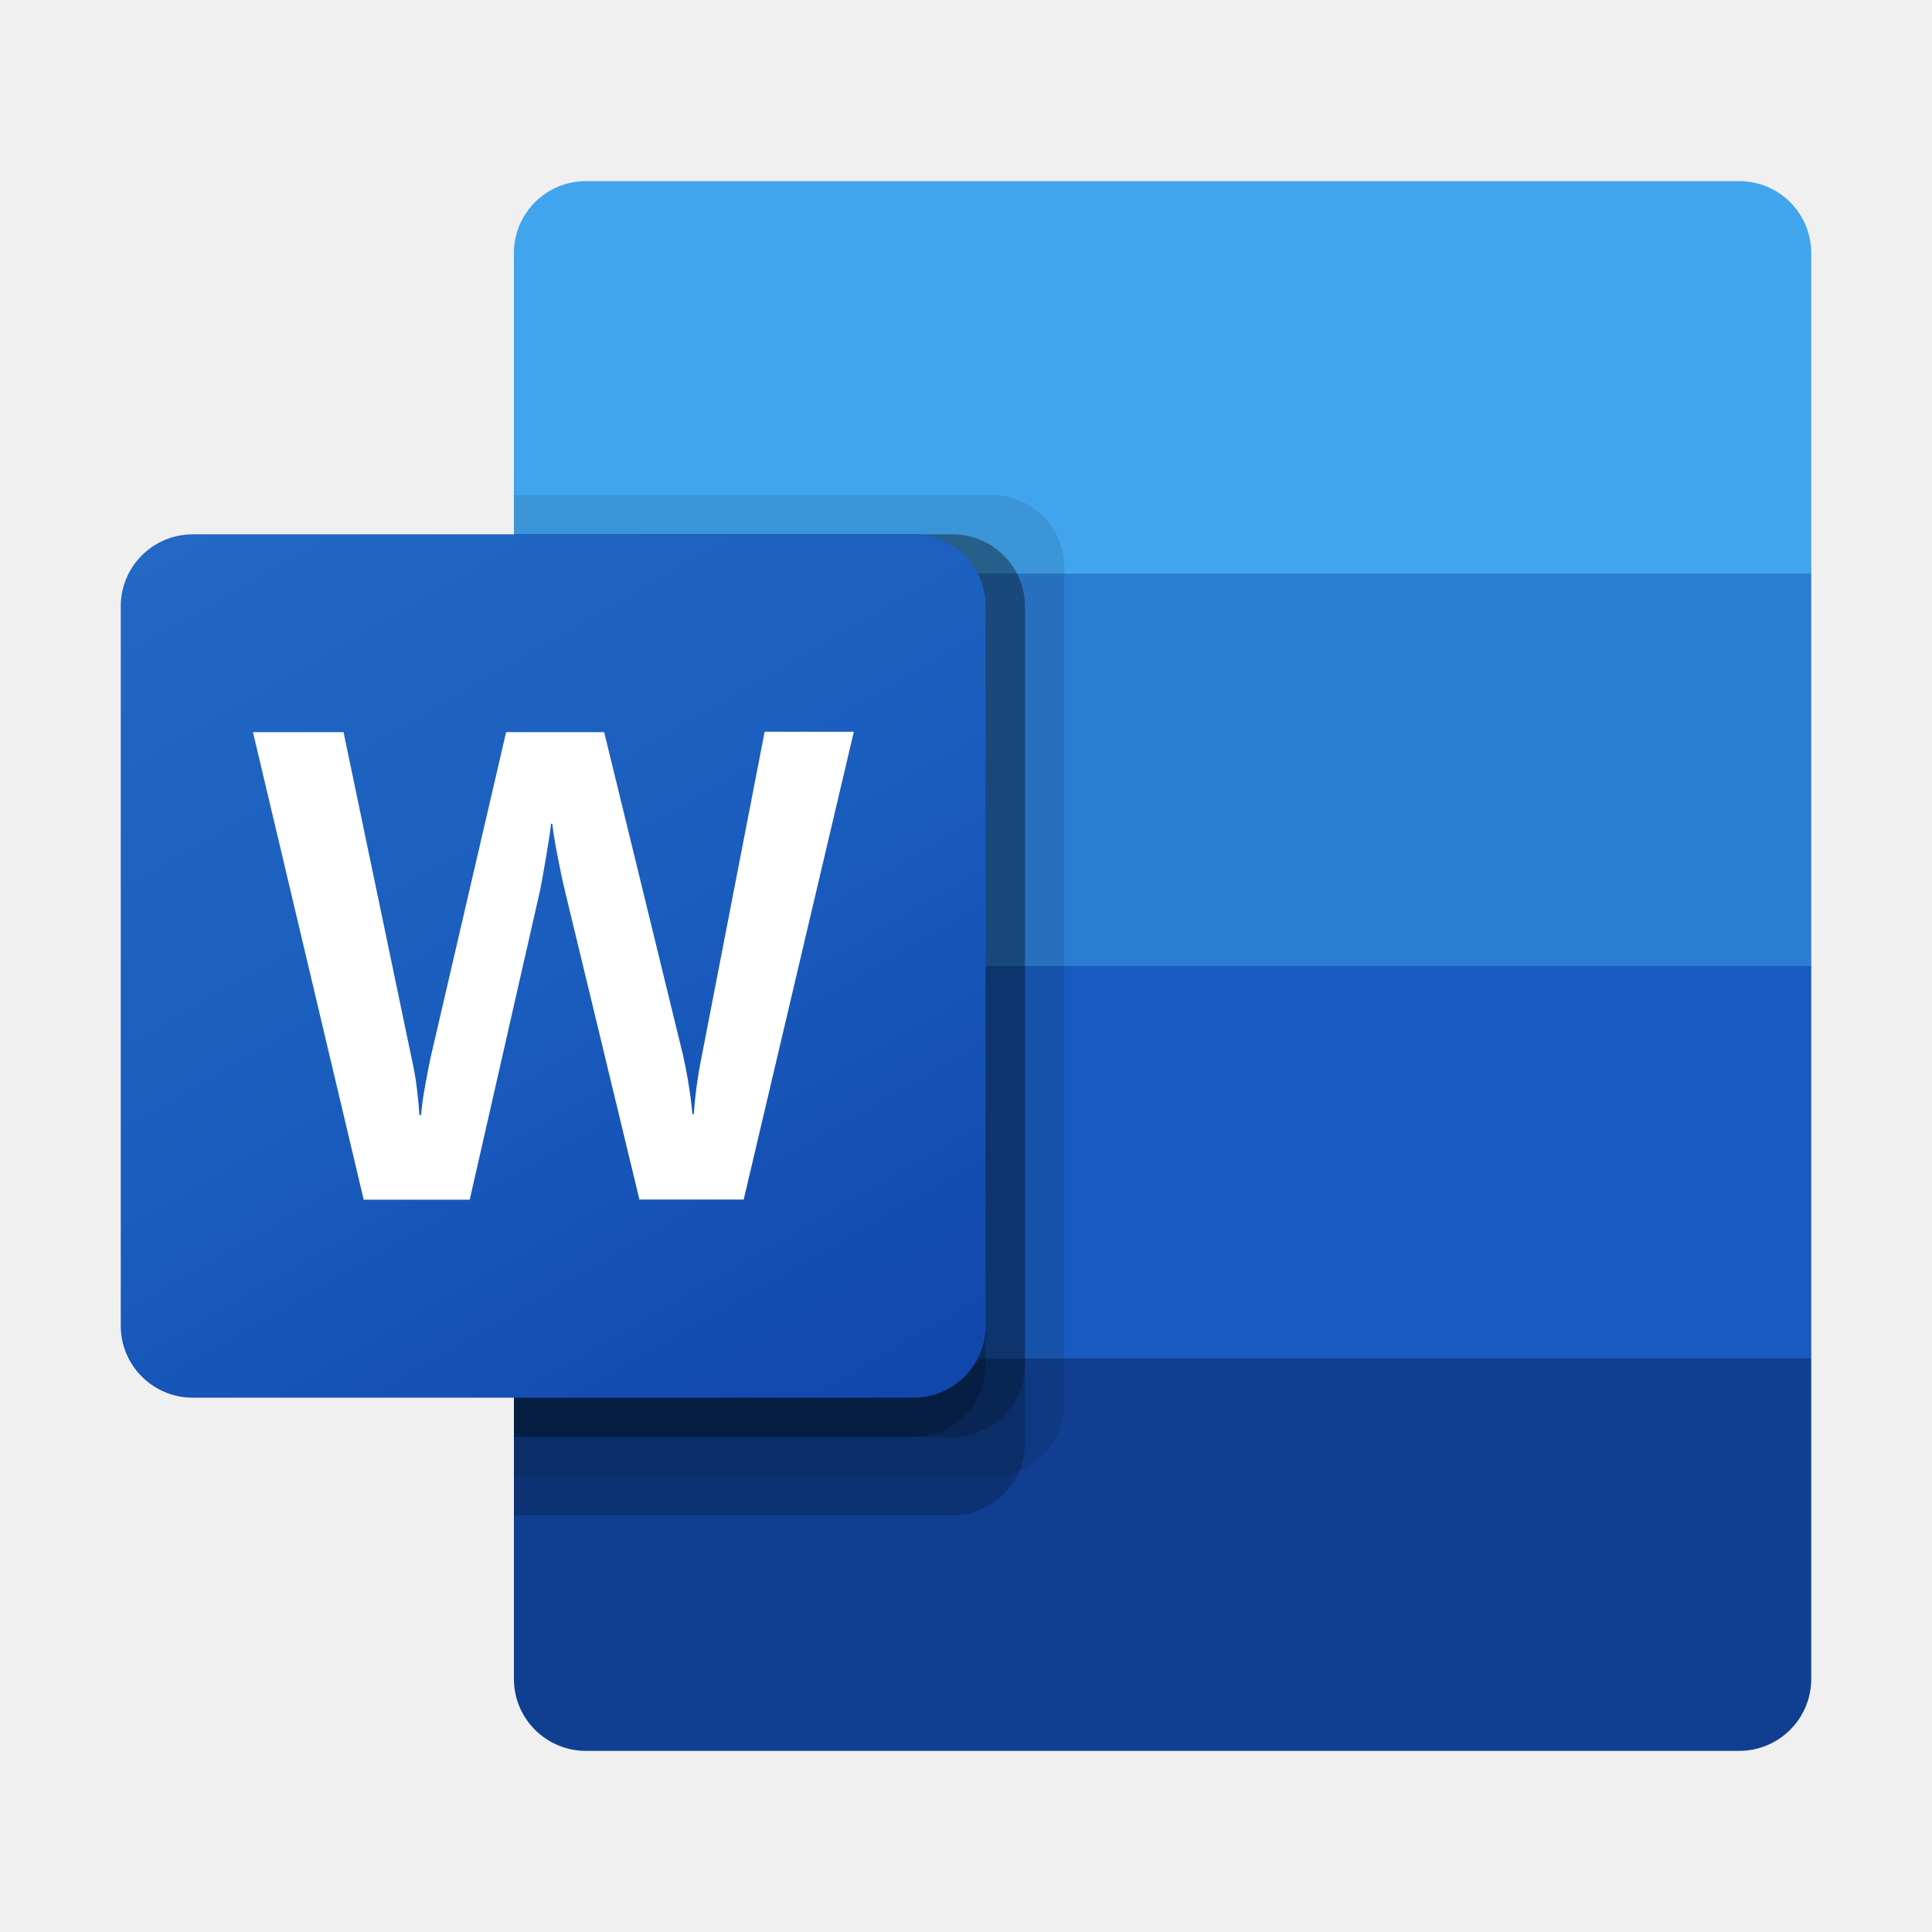
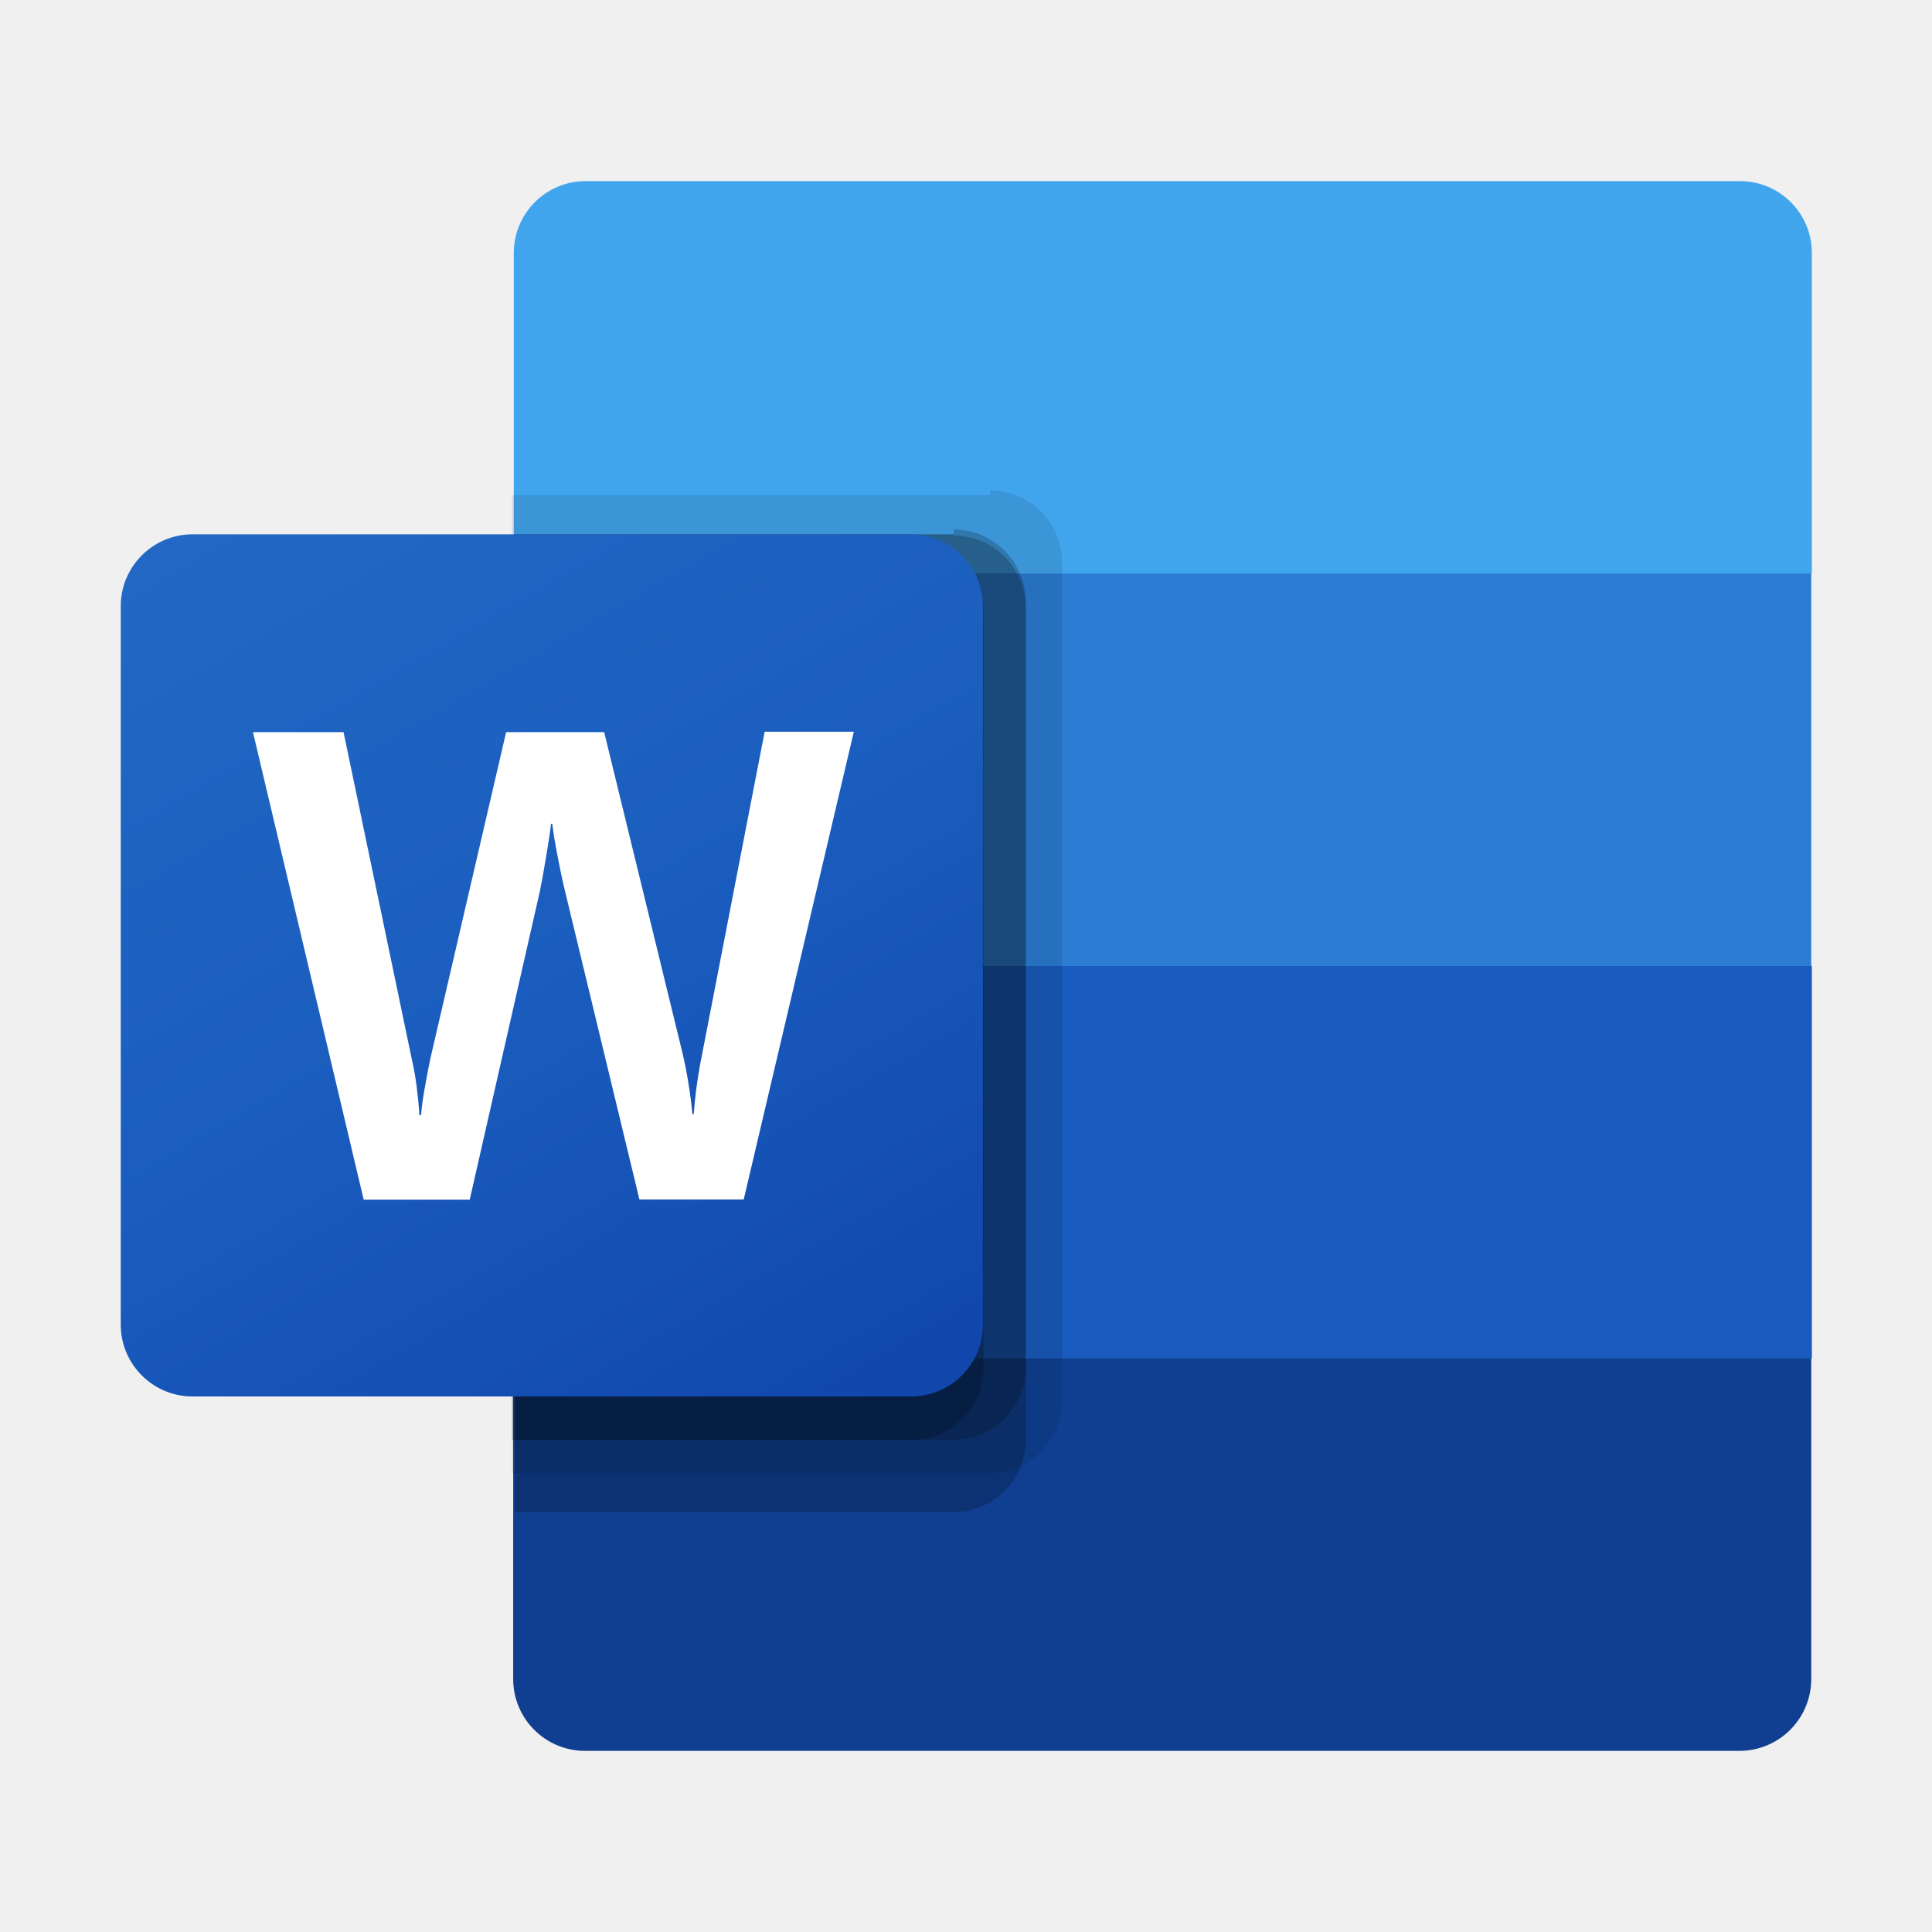
- <svg xmlns="http://www.w3.org/2000/svg" width="32px" height="32px" viewBox="0 0 32 32">
+ <svg xmlns="http://www.w3.org/2000/svg" version="1.1" viewBox="0 0 32 32">
  <defs>
-     <linearGradient id="a" x1="4.494" y1="-1712.086" x2="13.832" y2="-1695.914" gradientTransform="translate(0 1720)" gradientUnits="userSpaceOnUse">
-       <stop offset="0" stop-color="#2368c4" />
-       <stop offset="0.5" stop-color="#1a5dbe" />
-       <stop offset="1" stop-color="#1146ac" />
+     <linearGradient id="a" x1="4.49" x2="13.8" y1="-1712" y2="-1696" gradientTransform="translate(0 1720)" gradientUnits="userSpaceOnUse">
+       <stop stop-color="#2368c4" offset="0" />
+       <stop stop-color="#1a5dbe" offset=".5" />
+       <stop stop-color="#1146ac" offset="1" />
    </linearGradient>
  </defs>
-   <path d="M28.806,3H9.705A1.192,1.192,0,0,0,8.512,4.191h0V9.5l11.069,3.25L30,9.5V4.191A1.192,1.192,0,0,0,28.806,3Z" style="fill:#41a5ee" />
-   <path d="M30,9.5H8.512V16l11.069,1.95L30,16Z" style="fill:#2b7cd3" />
-   <path d="M8.512,16v6.5L18.93,23.8,30,22.5V16Z" style="fill:#185abd" />
-   <path d="M9.705,29h19.1A1.192,1.192,0,0,0,30,27.809h0V22.5H8.512v5.309A1.192,1.192,0,0,0,9.705,29Z" style="fill:#103f91" />
-   <path d="M16.434,8.2H8.512V24.45h7.922a1.2,1.2,0,0,0,1.194-1.191V9.391A1.2,1.2,0,0,0,16.434,8.2Z" style="opacity:0.1;isolation:isolate" />
-   <path d="M15.783,8.85H8.512V25.1h7.271a1.2,1.2,0,0,0,1.194-1.191V10.041A1.2,1.2,0,0,0,15.783,8.85Z" style="opacity:0.2;isolation:isolate" />
-   <path d="M15.783,8.85H8.512V23.8h7.271a1.2,1.2,0,0,0,1.194-1.191V10.041A1.2,1.2,0,0,0,15.783,8.85Z" style="opacity:0.2;isolation:isolate" />
-   <path d="M15.132,8.85H8.512V23.8h6.62a1.2,1.2,0,0,0,1.194-1.191V10.041A1.2,1.2,0,0,0,15.132,8.85Z" style="opacity:0.2;isolation:isolate" />
-   <path d="M3.194,8.85H15.132a1.193,1.193,0,0,1,1.194,1.191V21.959a1.193,1.193,0,0,1-1.194,1.191H3.194A1.192,1.192,0,0,1,2,21.959V10.041A1.192,1.192,0,0,1,3.194,8.85Z" style="fill:url(#a)" />
-   <path d="M6.9,17.988c.023.184.039.344.046.481h.028c.01-.13.032-.287.065-.47s.062-.338.089-.465l1.255-5.407h1.624l1.3,5.326a7.761,7.761,0,0,1,.162,1h.022a7.6,7.6,0,0,1,.135-.975l1.039-5.358h1.477l-1.824,7.748H10.591L9.354,14.742q-.054-.222-.122-.578t-.084-.52H9.127q-.021.189-.084.561c-.042.249-.075.432-.1.552L7.78,19.871H6.024L4.19,12.127h1.5l1.131,5.418A4.469,4.469,0,0,1,6.9,17.988Z" style="fill:#fff" />
+   <path d="m28.8 3h-19.1a1.19 1.19 0 0 0-1.19 1.19v5.31l11.1 3.25 10.4-3.25v-5.31a1.19 1.19 0 0 0-1.19-1.19z" fill="#41a5ee" />
+   <path d="M30,9.5H8.512V16l11.069,1.95L30,16Z" fill="#2b7cd3" />
+   <path d="m8.51 16v6.5l10.4 1.3 11.1-1.3v-6.5z" fill="#185abd" />
+   <path d="m9.7 29h19.1a1.19 1.19 0 0 0 1.2-1.19v-5.31h-21.5v5.31a1.19 1.19 0 0 0 1.19 1.19z" fill="#103f91" />
+   <path d="m16.4 8.2h-7.92v16.2h7.92a1.2 1.2 0 0 0 1.19-1.19v-13.9a1.2 1.2 0 0 0-1.19-1.19z" opacity=".1" style="isolation:isolate" />
+   <path d="m15.8 8.85h-7.27v16.2h7.27a1.2 1.2 0 0 0 1.19-1.19v-13.9a1.2 1.2 0 0 0-1.19-1.19z" opacity=".2" style="isolation:isolate" />
+   <path d="m15.8 8.85h-7.27v15h7.27a1.2 1.2 0 0 0 1.19-1.19v-12.6a1.2 1.2 0 0 0-1.19-1.19z" opacity=".2" style="isolation:isolate" />
+   <path d="m15.1 8.85h-6.62v15h6.62a1.2 1.2 0 0 0 1.19-1.19v-12.6a1.2 1.2 0 0 0-1.19-1.19z" opacity=".2" style="isolation:isolate" />
+   <path d="m3.19 8.85h11.9a1.19 1.19 0 0 1 1.19 1.19v11.9a1.19 1.19 0 0 1-1.19 1.19h-11.9a1.19 1.19 0 0 1-1.19-1.19v-11.9a1.19 1.19 0 0 1 1.19-1.19z" fill="url(#a)" />
+   <path d="M6.9,17.988c.023.184.039.344.046.481h.028c.01-.13.032-.287.065-.47s.062-.338.089-.465l1.255-5.407h1.624l1.3,5.326a7.761,7.761,0,0,1,.162,1h.022a7.6,7.6,0,0,1,.135-.975l1.039-5.358h1.477l-1.824,7.748H10.591L9.354,14.742q-.054-.222-.122-.578t-.084-.52H9.127q-.021.189-.084.561c-.042.249-.075.432-.1.552L7.78,19.871H6.024L4.19,12.127h1.5l1.131,5.418A4.469,4.469,0,0,1,6.9,17.988Z" fill="#fff" />
</svg>
